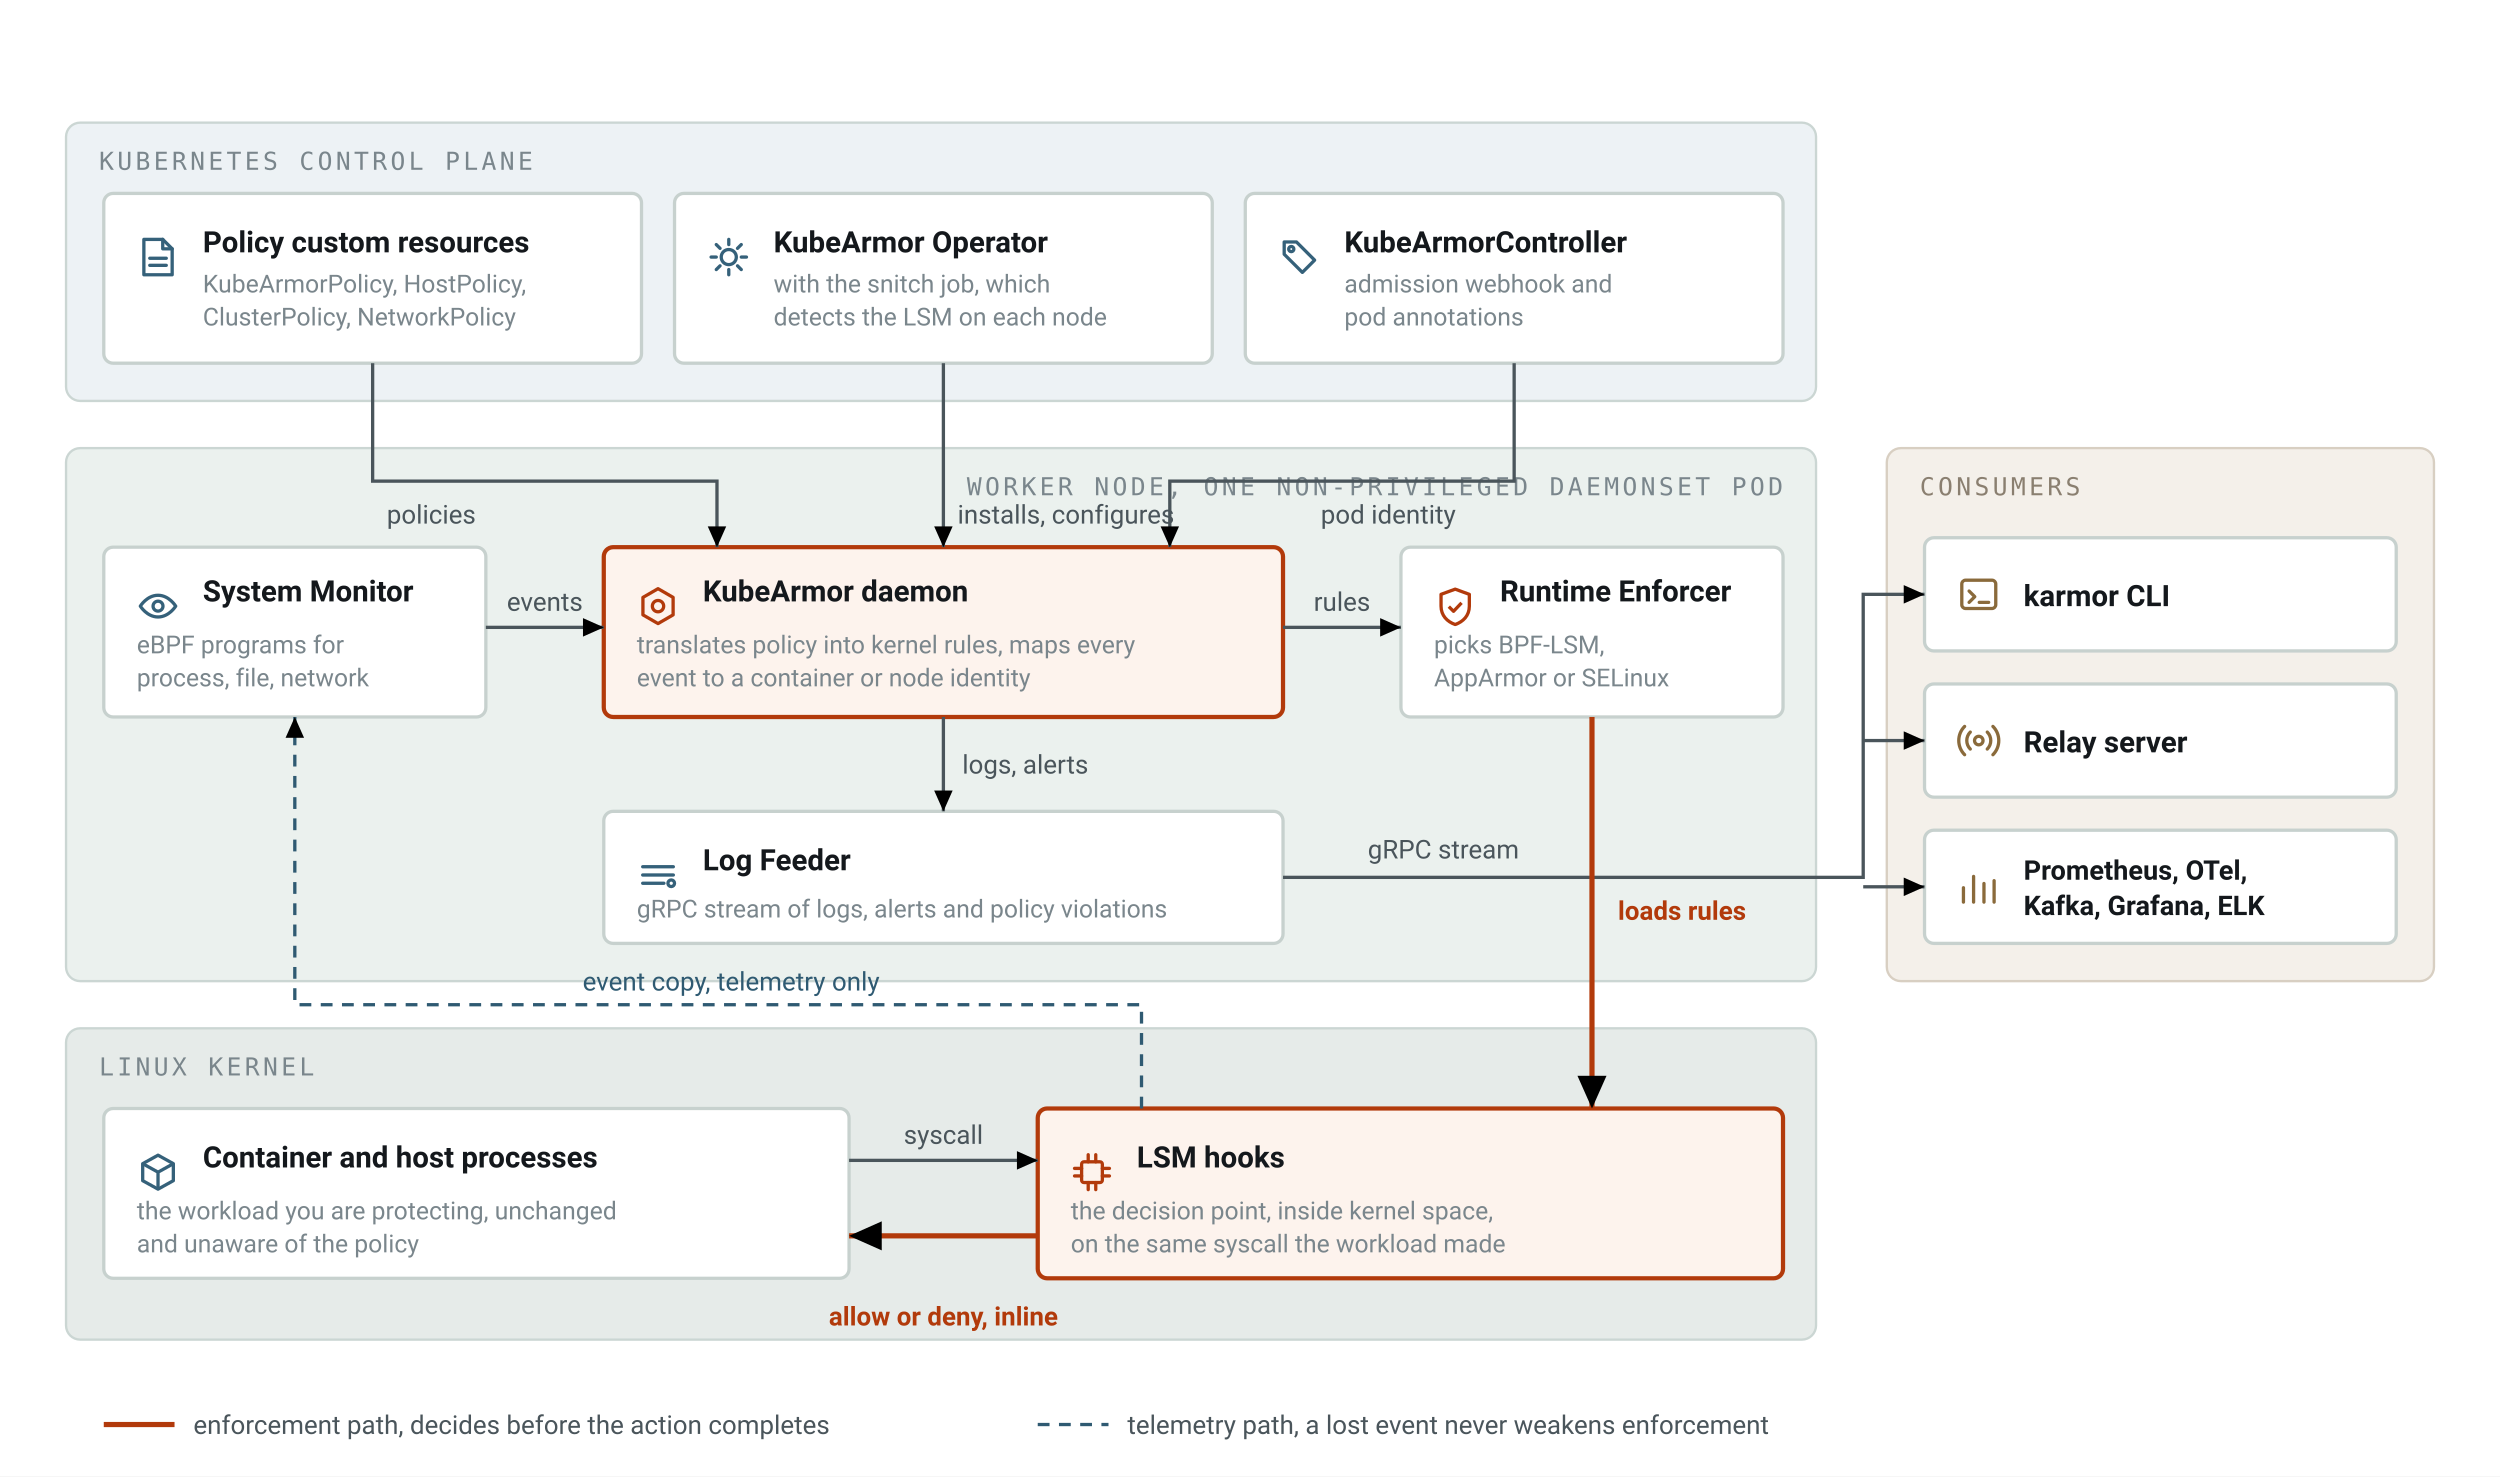
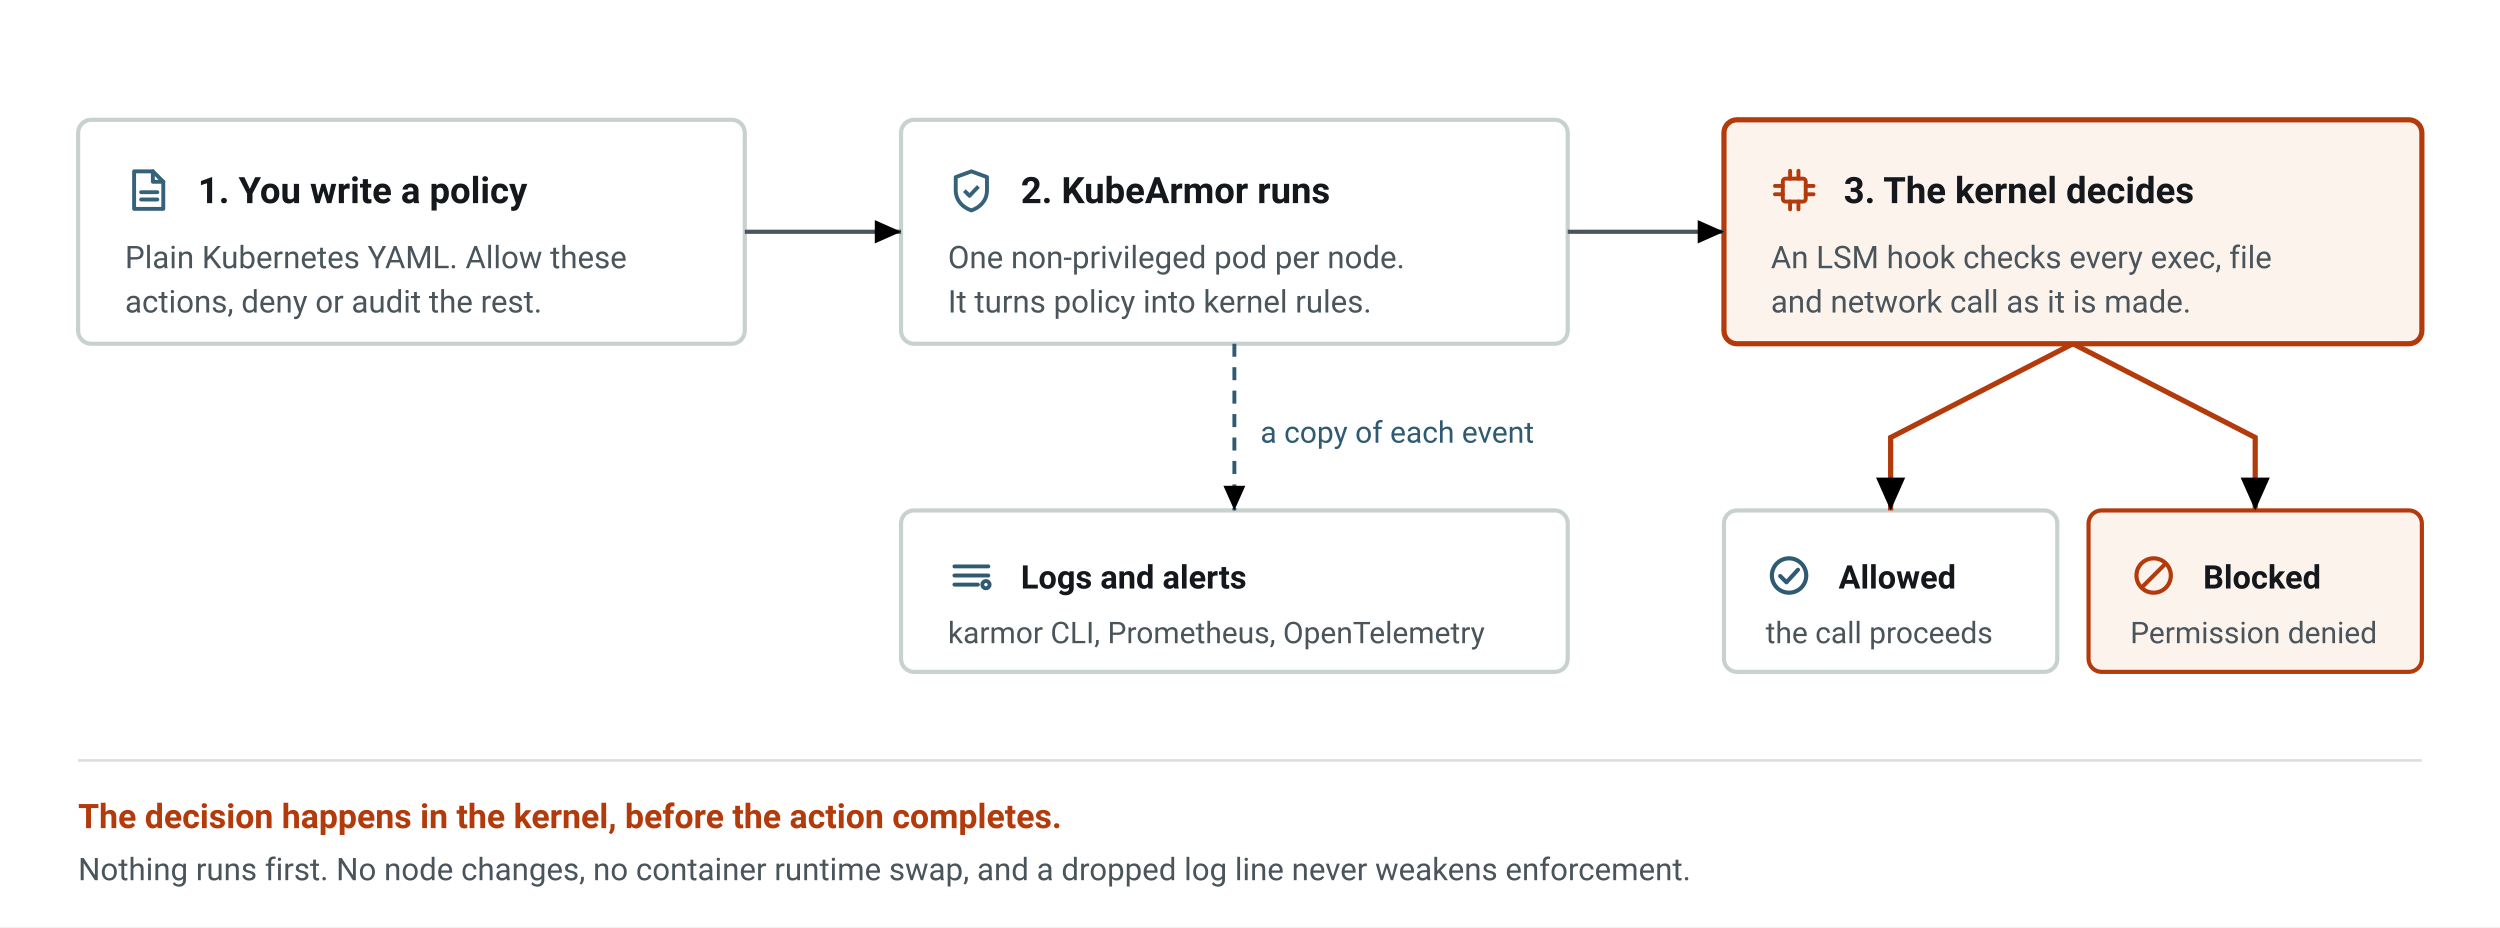
- <svg xmlns="http://www.w3.org/2000/svg" viewBox="0 0 1060 626" width="1060" height="626" role="img" aria-label="KubeArmor components. The Kubernetes control plane supplies policy custom resources, the operator with its snitch job, and the controller. On each node one DaemonSet pod runs the daemon, system monitor, runtime enforcer, and log feeder. The enforcer loads rules into kernel LSM hooks, which allow or deny each syscall inline. A separate dashed path copies events upward for telemetry only. The log feeder streams to the karmor CLI, the relay server, and downstream sinks.">
+ <svg xmlns="http://www.w3.org/2000/svg" viewBox="0 0 960 356" width="960" height="356" role="img" aria-label="Three steps. You write a Kubernetes policy. KubeArmor runs one pod per node and turns that policy into kernel rules. The Linux kernel checks every exec, file and network call at an LSM hook. Allowed calls proceed, blocked calls return Permission denied, and a copy of each event goes out as logs and alerts.">
  <defs>
    <marker id="arw" viewBox="0 0 10 10" refX="9" refY="5" markerWidth="7" markerHeight="7" orient="auto-start-reverse">
      <path d="M0 1L9 5L0 9z" fill="currentColor" />
    </marker>
-     <g id="ic-policy" fill="none" stroke="currentColor" stroke-width="1.4" stroke-linejoin="round" stroke-linecap="round">
-       <path d="M3 1.5h8l4 4v11H3z" />
-       <path d="M11 1.5v4h4" />
-       <path d="M5.5 9.5h7M5.5 12.5h7" />
+     <g id="ic-policy" fill="none" stroke="currentColor" stroke-width="1.5" stroke-linejoin="round" stroke-linecap="round">
+       <path d="M3.5 1.8h7.2l4 4v10.4H3.5z" />
+       <path d="M10.7 1.8v4h4" />
+       <path d="M6.2 9.8h6.2M6.2 12.6h6.2" />
    </g>
-     <g id="ic-gear" fill="none" stroke="currentColor" stroke-width="1.4" stroke-linecap="round">
-       <circle cx="9" cy="9" r="3.2" />
-       <path d="M9 1.5v2.2M9 14.3v2.2M1.5 9h2.2M14.3 9h2.2M3.7 3.7l1.6 1.6M12.7 12.7l1.6 1.6M14.3 3.7l-1.6 1.6M5.3 12.7l-1.6 1.6" />
-     </g>
-     <g id="ic-tag" fill="none" stroke="currentColor" stroke-width="1.4" stroke-linejoin="round">
-       <path d="M2.5 7.8V2.6h5.2l7.7 7.7-5.2 5.2z" />
-       <circle cx="5.5" cy="5.6" r="1.1" />
-     </g>
-     <g id="ic-core" fill="none" stroke="currentColor" stroke-width="1.4" stroke-linejoin="round">
-       <path d="M9 1.6l6.4 3.7v7.4L9 16.4 2.6 12.7V5.3z" />
-       <circle cx="9" cy="9" r="2.4" />
-     </g>
-     <g id="ic-eye" fill="none" stroke="currentColor" stroke-width="1.4" stroke-linejoin="round">
-       <path d="M1.5 9s2.8-4.6 7.5-4.6S16.5 9 16.5 9s-2.8 4.6-7.5 4.6S1.5 9 1.5 9z" />
-       <circle cx="9" cy="9" r="2.1" />
-     </g>
-     <g id="ic-shield" fill="none" stroke="currentColor" stroke-width="1.4" stroke-linejoin="round">
+     <g id="ic-shield" fill="none" stroke="currentColor" stroke-width="1.5" stroke-linejoin="round">
      <path d="M9 1.8l6 2.2v5c0 4-2.6 6.6-6 7.8-3.4-1.2-6-3.8-6-7.8v-5z" />
      <path d="M6.3 9.2l2 2 3.4-3.6" />
    </g>
-     <g id="ic-stream" fill="none" stroke="currentColor" stroke-width="1.4" stroke-linecap="round">
+     <g id="ic-chip" fill="none" stroke="currentColor" stroke-width="1.5" stroke-linejoin="round" stroke-linecap="round">
+       <rect x="4.6" y="4.6" width="8.8" height="8.8" rx="1" />
+       <path d="M7.4 1.6v3M10.6 1.6v3M7.4 13.4v3M10.6 13.4v3M1.6 7.4h3M1.6 10.6h3M13.4 7.4h3M13.4 10.6h3" />
+     </g>
+     <g id="ic-check" fill="none" stroke="currentColor" stroke-width="1.6" stroke-linecap="round" stroke-linejoin="round">
+       <circle cx="9" cy="9" r="6.6" />
+       <path d="M5.6 9.2l2.4 2.4 4.4-4.8" />
+     </g>
+     <g id="ic-deny" fill="none" stroke="currentColor" stroke-width="1.6">
+       <circle cx="9" cy="9" r="6.6" />
+       <path d="M4.4 13.6L13.6 4.4" />
+     </g>
+     <g id="ic-stream" fill="none" stroke="currentColor" stroke-width="1.5" stroke-linecap="round">
      <path d="M2.5 5.5h13M2.5 9h13M2.5 12.5h9" />
      <circle cx="14.6" cy="12.5" r="1.4" />
    </g>
-     <g id="ic-chip" fill="none" stroke="currentColor" stroke-width="1.4" stroke-linejoin="round" stroke-linecap="round">
-       <rect x="4.6" y="4.6" width="8.8" height="8.8" rx="1" />
-       <path d="M7.4 1.6v3M10.6 1.6v3M7.4 13.4v3M10.6 13.4v3M1.6 7.4h3M1.6 10.6h3M13.4 7.4h3M13.4 10.6h3" />
+   </defs>
+   <rect x="0" y="0" width="960" height="356" fill="#FFFFFF" />
+   <g font-family="ui-sans-serif, system-ui, Segoe UI, Roboto, Helvetica, Arial, sans-serif">
+     <rect x="30" y="46" width="256" height="86" rx="5" fill="#FFFFFF" stroke="#C7D1CE" stroke-width="1.6" />
+     <g color="#35617A">
+       <use href="#ic-policy" x="48" y="64" />
    </g>
-     <g id="ic-cube" fill="none" stroke="currentColor" stroke-width="1.4" stroke-linejoin="round">
-       <path d="M9 1.8l6.5 3.6v7.2L9 16.2 2.5 12.6V5.4z" />
-       <path d="M2.5 5.4L9 9l6.5-3.6M9 9v7.2" />
+     <text x="76" y="78" font-size="14" font-weight="650" fill="#14181C">1. You write a policy</text>
+     <text x="48" y="103" font-size="12" fill="#4A555B">Plain Kubernetes YAML. Allow these</text>
+     <text x="48" y="120" font-size="12" fill="#4A555B">actions, deny or audit the rest.</text>
+     <rect x="346" y="46" width="256" height="86" rx="5" fill="#FFFFFF" stroke="#C7D1CE" stroke-width="1.6" />
+     <g color="#35617A">
+       <use href="#ic-shield" x="364" y="64" />
    </g>
-     <g id="ic-terminal" fill="none" stroke="currentColor" stroke-width="1.4" stroke-linejoin="round" stroke-linecap="round">
-       <rect x="1.8" y="3" width="14.4" height="12" rx="1.6" />
-       <path d="M4.9 7.6l2.4 2.4-2.4 2.4M9.2 12.4h4" />
+     <text x="392" y="78" font-size="14" font-weight="650" fill="#14181C">2. KubeArmor runs</text>
+     <text x="364" y="103" font-size="12" fill="#4A555B">One non-privileged pod per node.</text>
+     <text x="364" y="120" font-size="12" fill="#4A555B">It turns policy into kernel rules.</text>
+     <rect x="662" y="46" width="268" height="86" rx="5" fill="#FDF3ED" stroke="#B23A0B" stroke-width="2" />
+     <g color="#B23A0B">
+       <use href="#ic-chip" x="680" y="64" />
    </g>
-     <g id="ic-relay" fill="none" stroke="currentColor" stroke-width="1.4" stroke-linecap="round">
-       <circle cx="9" cy="9" r="1.8" />
-       <path d="M5.4 5.4a5.1 5.1 0 0 0 0 7.2M12.6 5.4a5.1 5.1 0 0 1 0 7.2M3 3a8.5 8.5 0 0 0 0 12M15 3a8.5 8.5 0 0 1 0 12" />
+     <text x="708" y="78" font-size="14" font-weight="650" fill="#14181C">3. The kernel decides</text>
+     <text x="680" y="103" font-size="12" fill="#4A555B">An LSM hook checks every exec, file</text>
+     <text x="680" y="120" font-size="12" fill="#4A555B">and network call as it is made.</text>
+     <g color="#4A555B" stroke="#4A555B" stroke-width="1.6" fill="none">
+       <line x1="286" y1="89" x2="346" y2="89" marker-end="url(#arw)" />
+       <line x1="602" y1="89" x2="662" y2="89" marker-end="url(#arw)" />
    </g>
-     <g id="ic-chart" fill="none" stroke="currentColor" stroke-width="1.4" stroke-linecap="round">
-       <path d="M2.5 15.5V9.4M6.8 15.5V4.6M11.2 15.5V7.6M15.5 15.5V6.4" />
+     <rect x="662" y="196" width="128" height="62" rx="5" fill="#FFFFFF" stroke="#C7D1CE" stroke-width="1.6" />
+     <g color="#2F5A72">
+       <use href="#ic-check" x="678" y="212" />
    </g>
-   </defs>
-   <rect x="0" y="0" width="1060" height="626" fill="#FFFFFF" />
-   <rect x="28" y="52" width="742" height="118" rx="6" fill="#EDF2F5" stroke="#CBD6D3" />
-   <text x="42" y="72" font-family="ui-monospace, Consolas, monospace" font-size="10.5" letter-spacing="1.4" fill="#7A868C">KUBERNETES CONTROL PLANE</text>
-   <rect x="28" y="190" width="742" height="226" rx="6" fill="#EBF1EE" stroke="#CBD6D3" />
-   <text x="756" y="210" text-anchor="end" font-family="ui-monospace, Consolas, monospace" font-size="10.5" letter-spacing="1.4" fill="#7A868C">WORKER NODE, ONE NON-PRIVILEGED DAEMONSET POD</text>
-   <rect x="28" y="436" width="742" height="132" rx="6" fill="#E6EBE9" stroke="#CBD6D3" />
-   <text x="42" y="456" font-family="ui-monospace, Consolas, monospace" font-size="10.5" letter-spacing="1.4" fill="#7A868C">LINUX KERNEL</text>
-   <rect x="800" y="190" width="232" height="226" rx="6" fill="#F4F0EA" stroke="#D8CFC2" />
-   <text x="814" y="210" font-family="ui-monospace, Consolas, monospace" font-size="10.5" letter-spacing="1.4" fill="#8A7F70">CONSUMERS</text>
-   <g font-family="ui-sans-serif, system-ui, Segoe UI, Roboto, Helvetica, Arial, sans-serif">
-     <rect x="44" y="82" width="228" height="72" rx="4" fill="#FFFFFF" stroke="#C7D1CE" stroke-width="1.4" />
-     <g color="#35617A">
-       <use href="#ic-policy" x="58" y="100" />
+     <text x="706" y="226" font-size="12.5" font-weight="650" fill="#14181C">Allowed</text>
+     <text x="678" y="247" font-size="11.5" fill="#4A555B">the call proceeds</text>
+     <rect x="802" y="196" width="128" height="62" rx="5" fill="#FDF3ED" stroke="#B23A0B" stroke-width="1.6" />
+     <g color="#B23A0B">
+       <use href="#ic-deny" x="818" y="212" />
    </g>
-     <text x="86" y="107" font-size="12.5" font-weight="600" fill="#14181C">Policy custom resources</text>
-     <text x="86" y="124" font-size="10.5" fill="#7A868C">KubeArmorPolicy, HostPolicy,</text>
-     <text x="86" y="138" font-size="10.5" fill="#7A868C">ClusterPolicy, NetworkPolicy</text>
-     <rect x="286" y="82" width="228" height="72" rx="4" fill="#FFFFFF" stroke="#C7D1CE" stroke-width="1.4" />
-     <g color="#35617A">
-       <use href="#ic-gear" x="300" y="100" />
+     <text x="846" y="226" font-size="12.5" font-weight="650" fill="#14181C">Blocked</text>
+     <text x="818" y="247" font-size="11.5" fill="#4A555B">Permission denied</text>
+     <g color="#B23A0B" stroke="#B23A0B" stroke-width="2" fill="none">
+       <polyline points="796,132 726,168 726,196" marker-end="url(#arw)" />
+       <polyline points="796,132 866,168 866,196" marker-end="url(#arw)" />
    </g>
-     <text x="328" y="107" font-size="12.5" font-weight="600" fill="#14181C">KubeArmor Operator</text>
-     <text x="328" y="124" font-size="10.5" fill="#7A868C">with the snitch job, which</text>
-     <text x="328" y="138" font-size="10.5" fill="#7A868C">detects the LSM on each node</text>
-     <rect x="528" y="82" width="228" height="72" rx="4" fill="#FFFFFF" stroke="#C7D1CE" stroke-width="1.4" />
-     <g color="#35617A">
-       <use href="#ic-tag" x="542" y="100" />
+     <rect x="346" y="196" width="256" height="62" rx="5" fill="#FFFFFF" stroke="#C7D1CE" stroke-width="1.6" />
+     <g color="#2F5A72">
+       <use href="#ic-stream" x="364" y="212" />
    </g>
-     <text x="570" y="107" font-size="12.5" font-weight="600" fill="#14181C">KubeArmorController</text>
-     <text x="570" y="124" font-size="10.5" fill="#7A868C">admission webhook and</text>
-     <text x="570" y="138" font-size="10.5" fill="#7A868C">pod annotations</text>
-     <rect x="44" y="232" width="162" height="72" rx="4" fill="#FFFFFF" stroke="#C7D1CE" stroke-width="1.4" />
-     <g color="#35617A">
-       <use href="#ic-eye" x="58" y="248" />
+     <text x="392" y="226" font-size="12.5" font-weight="650" fill="#14181C">Logs and alerts</text>
+     <text x="364" y="247" font-size="11.5" fill="#4A555B">karmor CLI, Prometheus, OpenTelemetry</text>
+     <g color="#2F5A72" stroke="#2F5A72" stroke-width="1.5" fill="none" stroke-dasharray="5 4">
+       <line x1="474" y1="132" x2="474" y2="196" marker-end="url(#arw)" />
    </g>
-     <text x="86" y="255" font-size="12.5" font-weight="600" fill="#14181C">System Monitor</text>
-     <text x="58" y="277" font-size="10.5" fill="#7A868C">eBPF programs for</text>
-     <text x="58" y="291" font-size="10.5" fill="#7A868C">process, file, network</text>
-     <rect x="256" y="232" width="288" height="72" rx="4" fill="#FDF3ED" stroke="#B23A0B" stroke-width="1.8" />
-     <g color="#B23A0B">
-       <use href="#ic-core" x="270" y="248" />
-     </g>
-     <text x="298" y="255" font-size="12.5" font-weight="600" fill="#14181C">KubeArmor daemon</text>
-     <text x="270" y="277" font-size="10.5" fill="#7A868C">translates policy into kernel rules, maps every</text>
-     <text x="270" y="291" font-size="10.5" fill="#7A868C">event to a container or node identity</text>
-     <rect x="594" y="232" width="162" height="72" rx="4" fill="#FFFFFF" stroke="#C7D1CE" stroke-width="1.4" />
-     <g color="#B23A0B">
-       <use href="#ic-shield" x="608" y="248" />
-     </g>
-     <text x="636" y="255" font-size="12.5" font-weight="600" fill="#14181C">Runtime Enforcer</text>
-     <text x="608" y="277" font-size="10.5" fill="#7A868C">picks BPF-LSM,</text>
-     <text x="608" y="291" font-size="10.5" fill="#7A868C">AppArmor or SELinux</text>
-     <rect x="256" y="344" width="288" height="56" rx="4" fill="#FFFFFF" stroke="#C7D1CE" stroke-width="1.4" />
-     <g color="#35617A">
-       <use href="#ic-stream" x="270" y="362" />
-     </g>
-     <text x="298" y="369" font-size="12.5" font-weight="600" fill="#14181C">Log Feeder</text>
-     <text x="270" y="389" font-size="10.5" fill="#7A868C">gRPC stream of logs, alerts and policy violations</text>
-     <rect x="44" y="470" width="316" height="72" rx="4" fill="#FFFFFF" stroke="#C7D1CE" stroke-width="1.4" />
-     <g color="#35617A">
-       <use href="#ic-cube" x="58" y="488" />
-     </g>
-     <text x="86" y="495" font-size="12.5" font-weight="600" fill="#14181C">Container and host processes</text>
-     <text x="58" y="517" font-size="10.5" fill="#7A868C">the workload you are protecting, unchanged</text>
-     <text x="58" y="531" font-size="10.5" fill="#7A868C">and unaware of the policy</text>
-     <rect x="440" y="470" width="316" height="72" rx="4" fill="#FDF3ED" stroke="#B23A0B" stroke-width="1.8" />
-     <g color="#B23A0B">
-       <use href="#ic-chip" x="454" y="488" />
-     </g>
-     <text x="482" y="495" font-size="12.5" font-weight="600" fill="#14181C">LSM hooks</text>
-     <text x="454" y="517" font-size="10.5" fill="#7A868C">the decision point, inside kernel space,</text>
-     <text x="454" y="531" font-size="10.5" fill="#7A868C">on the same syscall the workload made</text>
-     <rect x="816" y="228" width="200" height="48" rx="4" fill="#FFFFFF" stroke="#C7D1CE" stroke-width="1.4" />
-     <g color="#8A6A3B">
-       <use href="#ic-terminal" x="830" y="243" />
-     </g>
-     <text x="858" y="257" font-size="12.5" font-weight="600" fill="#14181C">karmor CLI</text>
-     <rect x="816" y="290" width="200" height="48" rx="4" fill="#FFFFFF" stroke="#C7D1CE" stroke-width="1.4" />
-     <g color="#8A6A3B">
-       <use href="#ic-relay" x="830" y="305" />
-     </g>
-     <text x="858" y="319" font-size="12.5" font-weight="600" fill="#14181C">Relay server</text>
-     <rect x="816" y="352" width="200" height="48" rx="4" fill="#FFFFFF" stroke="#C7D1CE" stroke-width="1.4" />
-     <g color="#8A6A3B">
-       <use href="#ic-chart" x="830" y="367" />
-     </g>
-     <text x="858" y="373" font-size="11.5" font-weight="600" fill="#14181C">Prometheus, OTel,</text>
-     <text x="858" y="388" font-size="11.5" font-weight="600" fill="#14181C">Kafka, Grafana, ELK</text>
-     <g color="#4A555B" stroke="#4A555B" stroke-width="1.4" fill="none">
-       <polyline points="158,154 158,204 304,204 304,232" marker-end="url(#arw)" />
-       <polyline points="400,154 400,232" marker-end="url(#arw)" />
-       <polyline points="642,154 642,204 496,204 496,232" marker-end="url(#arw)" />
-       <line x1="206" y1="266" x2="256" y2="266" marker-end="url(#arw)" />
-       <line x1="544" y1="266" x2="594" y2="266" marker-end="url(#arw)" />
-       <line x1="400" y1="304" x2="400" y2="344" marker-end="url(#arw)" />
-       <polyline points="544,372 790,372 790,252 816,252" marker-end="url(#arw)" />
-       <line x1="790" y1="314" x2="816" y2="314" marker-end="url(#arw)" />
-       <line x1="790" y1="376" x2="816" y2="376" marker-end="url(#arw)" />
-       <line x1="360" y1="492" x2="440" y2="492" marker-end="url(#arw)" />
-     </g>
-     <g font-size="11" fill="#4A555B">
-       <text x="164" y="222">policies</text>
-       <text x="406" y="222">installs, configures</text>
-       <text x="560" y="222">pod identity</text>
-       <text x="231" y="259" text-anchor="middle">events</text>
-       <text x="569" y="259" text-anchor="middle">rules</text>
-       <text x="408" y="328">logs, alerts</text>
-       <text x="612" y="364" text-anchor="middle">gRPC stream</text>
-       <text x="400" y="485" text-anchor="middle">syscall</text>
-     </g>
-     <g color="#B23A0B" stroke="#B23A0B" stroke-width="2.2" fill="none">
-       <line x1="675" y1="304" x2="675" y2="470" marker-end="url(#arw)" />
-       <line x1="440" y1="524" x2="360" y2="524" marker-end="url(#arw)" />
-     </g>
-     <g font-size="11" font-weight="650" fill="#B23A0B">
-       <text x="686" y="390">loads rules</text>
-       <text x="400" y="562" text-anchor="middle">allow or deny, inline</text>
-     </g>
-     <g color="#2F5A72" stroke="#2F5A72" stroke-width="1.4" fill="none" stroke-dasharray="5 4">
-       <polyline points="484,470 484,426 125,426 125,304" marker-end="url(#arw)" />
-     </g>
-     <text x="310" y="420" font-size="11" fill="#2F5A72" text-anchor="middle">event copy, telemetry only</text>
-     <g font-size="11" fill="#4A555B">
-       <line x1="44" y1="604" x2="74" y2="604" stroke="#B23A0B" stroke-width="2.2" />
-       <text x="82" y="608">enforcement path, decides before the action completes</text>
-       <line x1="440" y1="604" x2="470" y2="604" stroke="#2F5A72" stroke-width="1.4" stroke-dasharray="5 4" />
-       <text x="478" y="608">telemetry path, a lost event never weakens enforcement</text>
-     </g>
+     <text x="484" y="170" font-size="11.5" fill="#2F5A72">a copy of each event</text>
+     <line x1="30" y1="292" x2="930" y2="292" stroke="#D8DFDC" stroke-width="1" />
+     <text x="30" y="318" font-size="13" font-weight="650" fill="#B23A0B">The decision happens in the kernel, before the action completes.</text>
+     <text x="30" y="338" font-size="12" fill="#4A555B">Nothing runs first. No node changes, no container runtime swap, and a dropped log line never weakens enforcement.</text>
  </g>
</svg>
